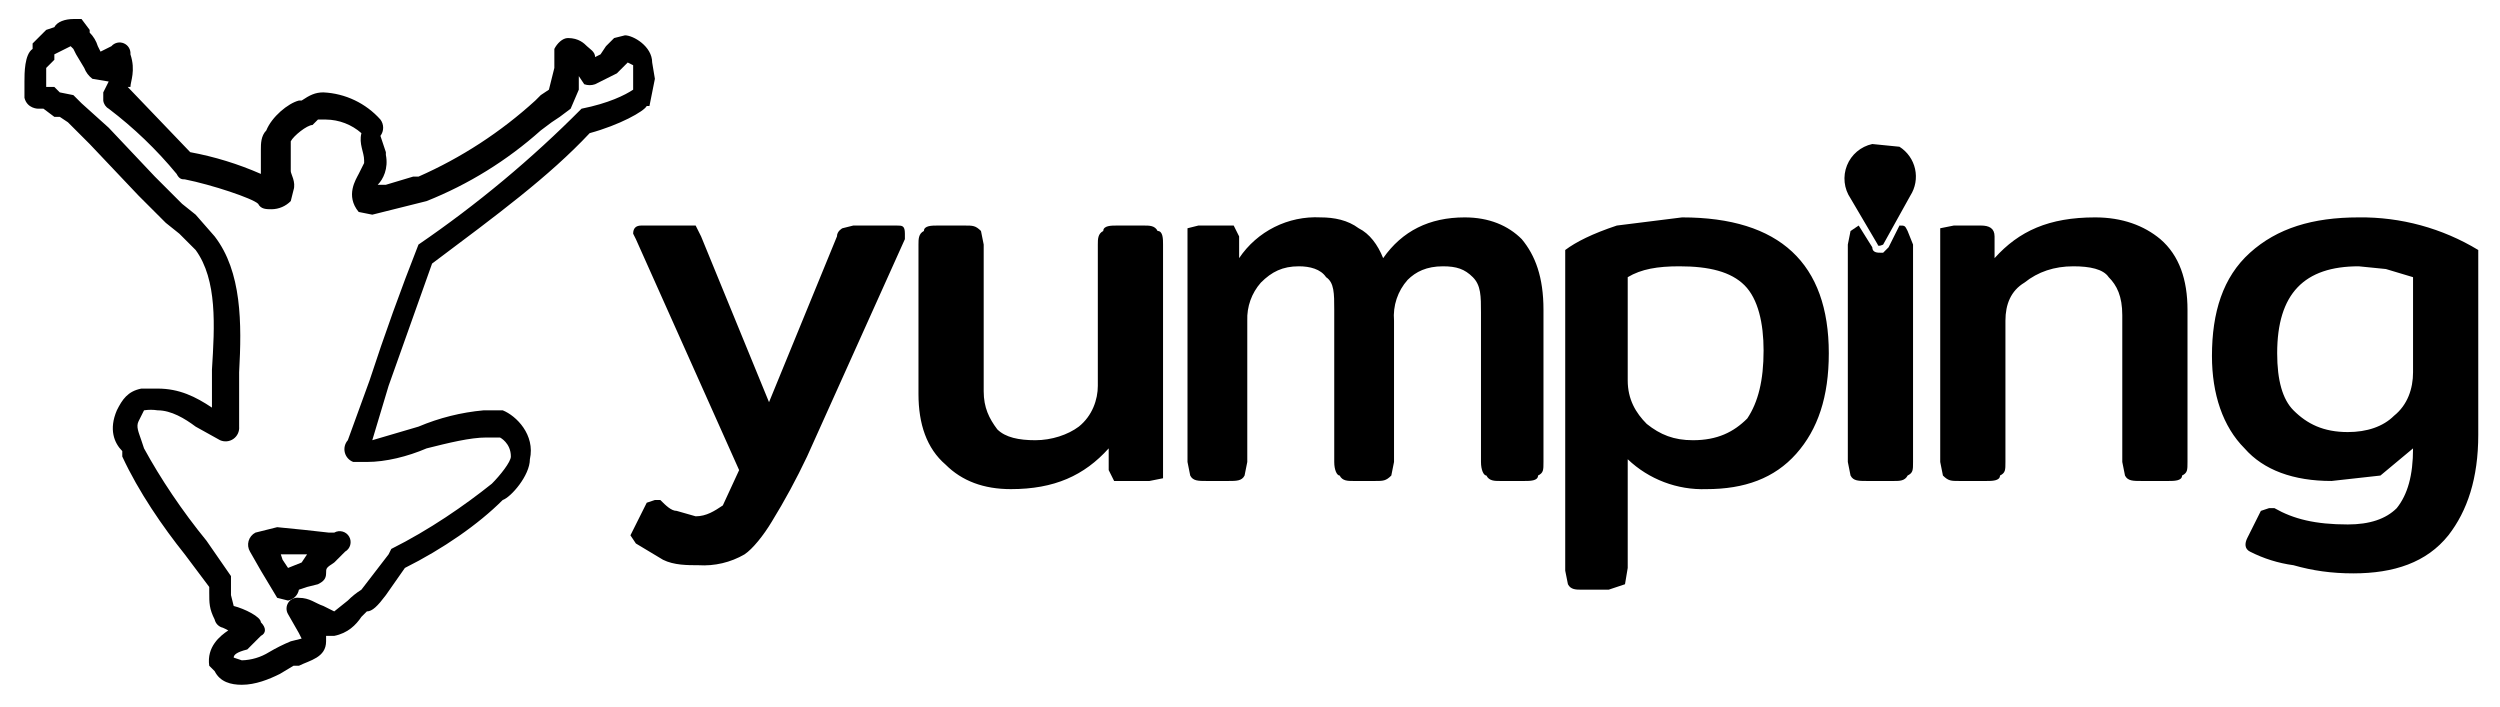
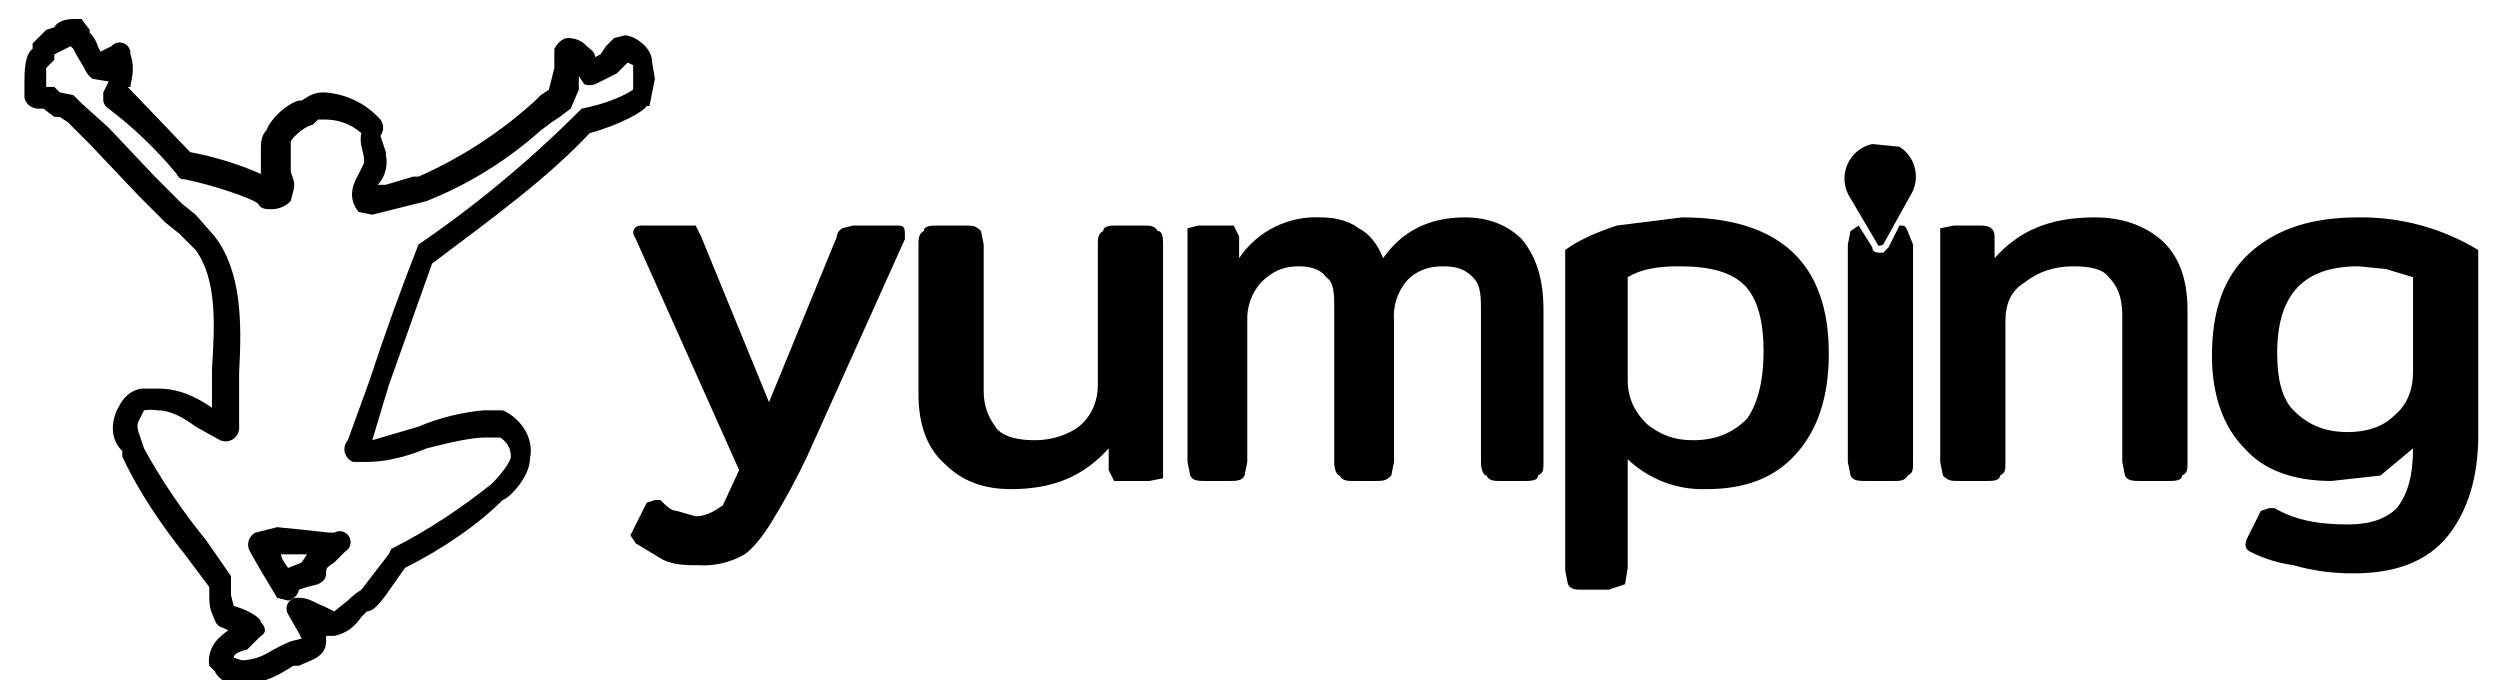
- <svg xmlns="http://www.w3.org/2000/svg" width="92" height="26" viewBox="0 0 92 26" aria-labelledby="yumping-logo-title" role="img">
+ <svg xmlns="http://www.w3.org/2000/svg" height="22" viewBox="0 0 92 25" aria-labelledby="yumping-logo-title" role="img">
  <path d="m10.3 20.3.1.3.2.3.5-.2.2-.3h-1Zm.3 1.8-.4-.1-.6-1-.4-.7a.5.5 0 0 1 .2-.7l.8-.2 1 .1.9.1h.2a.4.4 0 0 1 .4.7l-.4.4c-.3.2-.3.2-.3.4s-.1.3-.3.4l-.4.1-.3.1a.5.5 0 0 1-.4.4Z" />
  <path d="M2 2Zm6.6 22.2.3.1a2 2 0 0 0 1-.3 6.3 6.3 0 0 1 .8-.4l.4-.1-.1-.2-.4-.7a.4.4 0 0 1 .4-.6c.4 0 .6.2.9.3l.4.2.5-.4a2.8 2.8 0 0 1 .5-.4l1-1.3.1-.2c1.4-.7 2.7-1.6 3.7-2.4.3-.3.7-.8.7-1 0-.5-.4-.7-.4-.7h-.5c-.6 0-1.4.2-2.2.4-.7.3-1.5.5-2.2.5H13a.5.5 0 0 1-.2-.8l.8-2.2a88.6 88.6 0 0 1 1.8-5 41.3 41.3 0 0 0 6-5c1-.2 1.6-.5 1.9-.7v-.9l-.2-.1-.4.4-.2.1-.6.3a.6.6 0 0 1-.4 0l-.2-.3v.5L21 4l-.4.3-.3.2-.4.3a14.2 14.2 0 0 1-4.2 2.6l-1.2.3-.8.2-.5-.1c-.5-.6-.1-1.2 0-1.4l.2-.4v-.1c0-.3-.2-.6-.1-1a2 2 0 0 0-1.3-.5h-.3l-.2.2c-.2 0-.7.4-.8.6v1.1c0 .1.2.4.1.7l-.1.4a1 1 0 0 1-.7.3c-.2 0-.4 0-.5-.2-.2-.2-1.7-.7-2.7-.9-.1 0-.2 0-.3-.2A15 15 0 0 0 4 4a.4.4 0 0 1-.2-.3v-.3L4 3l-.6-.1a.9.9 0 0 1-.3-.4L2.8 2l-.1-.2-.1-.1L2 2v.2l-.3.3v.7H2l.2.2.5.1.3.3a114.4 114.4 0 0 1 1 .9l1.7 1.8 1 1 .5.4.7.8c1 1.3 1 3.2.9 5v2a.5.5 0 0 1-.7.5l-.9-.5c-.4-.3-.9-.6-1.4-.6a1.6 1.6 0 0 0-.5 0l-.2.4c-.1.2 0 .4.1.7l.1.3c.6 1.1 1.4 2.3 2.3 3.4l.9 1.3v.7l.1.4c.4.1 1 .4 1 .6.2.2.2.4 0 .5l-.5.5c-.4.1-.5.2-.5.3Zm.3 1c-.4 0-.8-.1-1-.5l-.2-.2c-.1-.7.4-1.1.7-1.3a2 2 0 0 0-.2-.1.4.4 0 0 1-.3-.3c-.2-.4-.2-.6-.2-1v-.2l-.9-1.2c-.8-1-1.7-2.3-2.3-3.6v-.2c-.3-.3-.5-.8-.2-1.5.2-.4.4-.7.9-.8h.6c.8 0 1.4.3 2 .7v-1.4c.1-1.6.2-3.3-.6-4.4l-.6-.6-.5-.4-1-1-1.8-1.9-.5-.5-.3-.3-.3-.2H2L1.6 4h-.2S1 4 .9 3.6V3c0-.3 0-1 .3-1.2v-.2l.5-.5L2 1c.1-.2.4-.3.7-.3H3l.3.4v.1a1.2 1.2 0 0 1 .3.5l.1.2.4-.2a.4.4 0 0 1 .7.3c.2.6 0 1 0 1.2h-.1L7 5.6a11.8 11.8 0 0 1 2.6.8v-.9c0-.2 0-.5.2-.7.2-.5.8-1 1.2-1.1h.1c.3-.2.5-.3.8-.3a3 3 0 0 1 2.1 1 .5.5 0 0 1 0 .6l.2.6v.1c.1.5-.1.9-.3 1.1h.3l1-.3h.2a15.9 15.9 0 0 0 4.3-2.8l.2-.2.3-.2.2-.8v-.7c.1-.2.3-.4.5-.4.4 0 .6.2.7.3.1.1.3.2.3.4l.2-.1.2-.3.3-.3.4-.1c.3 0 1 .4 1 1l.1.6-.2 1h-.1c-.1.2-1 .7-2.1 1-1.5 1.6-3.4 3-5.8 4.8l-1.6 4.5-.6 2 1.7-.5a8 8 0 0 1 2.4-.6h.7c.5.2 1.2.9 1 1.8 0 .6-.7 1.4-1 1.5-.9.9-2.2 1.8-3.6 2.5l-.7 1c-.3.4-.5.6-.7.6l-.2.2c-.2.3-.5.6-1 .7H12v.2c0 .6-.6.7-1 .9h-.2l-.5.3c-.4.2-.9.4-1.4.4Zm15.5-4.6-1-.6-.2-.3.1-.2.5-1 .3-.1h.2c.2.2.4.4.6.4l.7.2c.4 0 .7-.2 1-.4l.6-1.3-3.8-8.5-.1-.2c0-.2.1-.3.3-.3h2l.2.4 2.5 6.1 2.5-6.1c0-.2.2-.3.2-.3l.4-.1H33c.2 0 .3 0 .3.3v.2l-3.6 8a25 25 0 0 1-1.3 2.4c-.3.5-.7 1-1 1.2a3 3 0 0 1-1.7.4c-.4 0-.9 0-1.3-.2Zm10.4-3.5c-.7-.6-1-1.5-1-2.6V9c0-.2 0-.4.2-.5 0-.2.3-.2.5-.2h1c.3 0 .4 0 .6.2l.1.5v5.4c0 .6.2 1 .5 1.4.3.3.8.4 1.4.4.6 0 1.2-.2 1.6-.5.5-.4.7-1 .7-1.5V9c0-.2 0-.4.2-.5 0-.2.3-.2.5-.2h1c.2 0 .4 0 .5.2.2 0 .2.3.2.5v8.6l-.5.1H41l-.2-.4v-.8c-.9 1-2 1.5-3.6 1.5-1 0-1.8-.3-2.4-.9Zm9 .4-.1-.5V8.4l.4-.1h1.3l.2.4v.8a3.4 3.4 0 0 1 3-1.5c.5 0 1 .1 1.4.4.4.2.7.6.9 1.1.7-1 1.7-1.5 3-1.5.9 0 1.6.3 2.1.8.5.6.8 1.4.8 2.6V17c0 .3 0 .4-.2.5 0 .2-.3.2-.5.2h-.9c-.2 0-.4 0-.5-.2-.1 0-.2-.2-.2-.5v-5.5c0-.6 0-1-.3-1.3-.3-.3-.6-.4-1.1-.4-.6 0-1 .2-1.3.5a2 2 0 0 0-.5 1.5V17l-.1.5c-.2.2-.3.2-.6.2h-.8c-.2 0-.4 0-.5-.2-.1 0-.2-.2-.2-.5v-5.6c0-.6 0-1-.3-1.2-.2-.3-.6-.4-1-.4-.6 0-1 .2-1.4.6a2 2 0 0 0-.5 1.4V17l-.1.5c-.1.2-.3.2-.6.2h-.8c-.3 0-.5 0-.6-.2Zm20.5-2.1c.4-.6.6-1.4.6-2.5 0-1-.2-1.9-.7-2.4-.5-.5-1.3-.7-2.4-.7-.8 0-1.4.1-1.9.4V14c0 .7.3 1.2.7 1.6.5.4 1 .6 1.7.6.9 0 1.5-.3 2-.8Zm-6.6 6.1-.1-.5V9.2c.4-.3 1-.6 1.9-.9l2.4-.3c3.6 0 5.4 1.7 5.4 5 0 1.6-.4 2.8-1.2 3.7-.8.9-1.9 1.3-3.3 1.3a4 4 0 0 1-2.9-1.1v4l-.1.6-.6.2h-1c-.2 0-.4 0-.5-.2Zm13.8-4-.1-.5V8.4l.5-.1h1c.3 0 .5.1.5.4v.8c.9-1 2-1.5 3.7-1.5 1 0 1.8.3 2.4.8.7.6 1 1.5 1 2.6V17c0 .3 0 .4-.2.5 0 .2-.3.2-.5.2h-1c-.3 0-.5 0-.6-.2l-.1-.5v-5.4c0-.7-.2-1.1-.5-1.4-.2-.3-.7-.4-1.3-.4-.7 0-1.3.2-1.8.6-.5.3-.7.8-.7 1.4V17c0 .3 0 .4-.2.5 0 .2-.3.2-.5.2h-1c-.3 0-.4 0-.6-.2Zm16.6-2.2c.5-.4.7-1 .7-1.6v-3.5l-1-.3-1-.1c-2 0-3 1-3 3.2 0 1 .2 1.7.6 2.1.5.5 1.1.8 2 .8.7 0 1.3-.2 1.7-.6Zm-3.7 5.5a5 5 0 0 1-1.6-.5c-.2-.1-.2-.3-.1-.5l.5-1 .3-.1h.2c.7.4 1.5.6 2.7.6.8 0 1.4-.2 1.8-.6.4-.5.6-1.2.6-2.2l-1.2 1-1.8.2c-1.4 0-2.5-.4-3.2-1.2-.8-.8-1.2-2-1.2-3.4 0-1.6.4-2.9 1.4-3.8 1-.9 2.3-1.3 4-1.3a8.3 8.3 0 0 1 4.4 1.2V16c0 1.6-.4 2.8-1.1 3.7-.8 1-2 1.4-3.5 1.4-.8 0-1.5-.1-2.2-.3ZM68.9 5.3l1 .1a1.3 1.3 0 0 1 .4 1.8l-1 1.8s-.2.1-.2 0l-1-1.7a1.3 1.3 0 0 1 .8-2Z" />
  <path d="M70.4 9v8c0 .3 0 .4-.2.5-.1.2-.3.2-.5.2h-1c-.3 0-.5 0-.6-.2L68 17V9l.1-.5.3-.2.5.8c0 .2.2.2.3.2h.1l.2-.2.4-.8c.2 0 .2 0 .3.2l.2.5Z" />
</svg>
